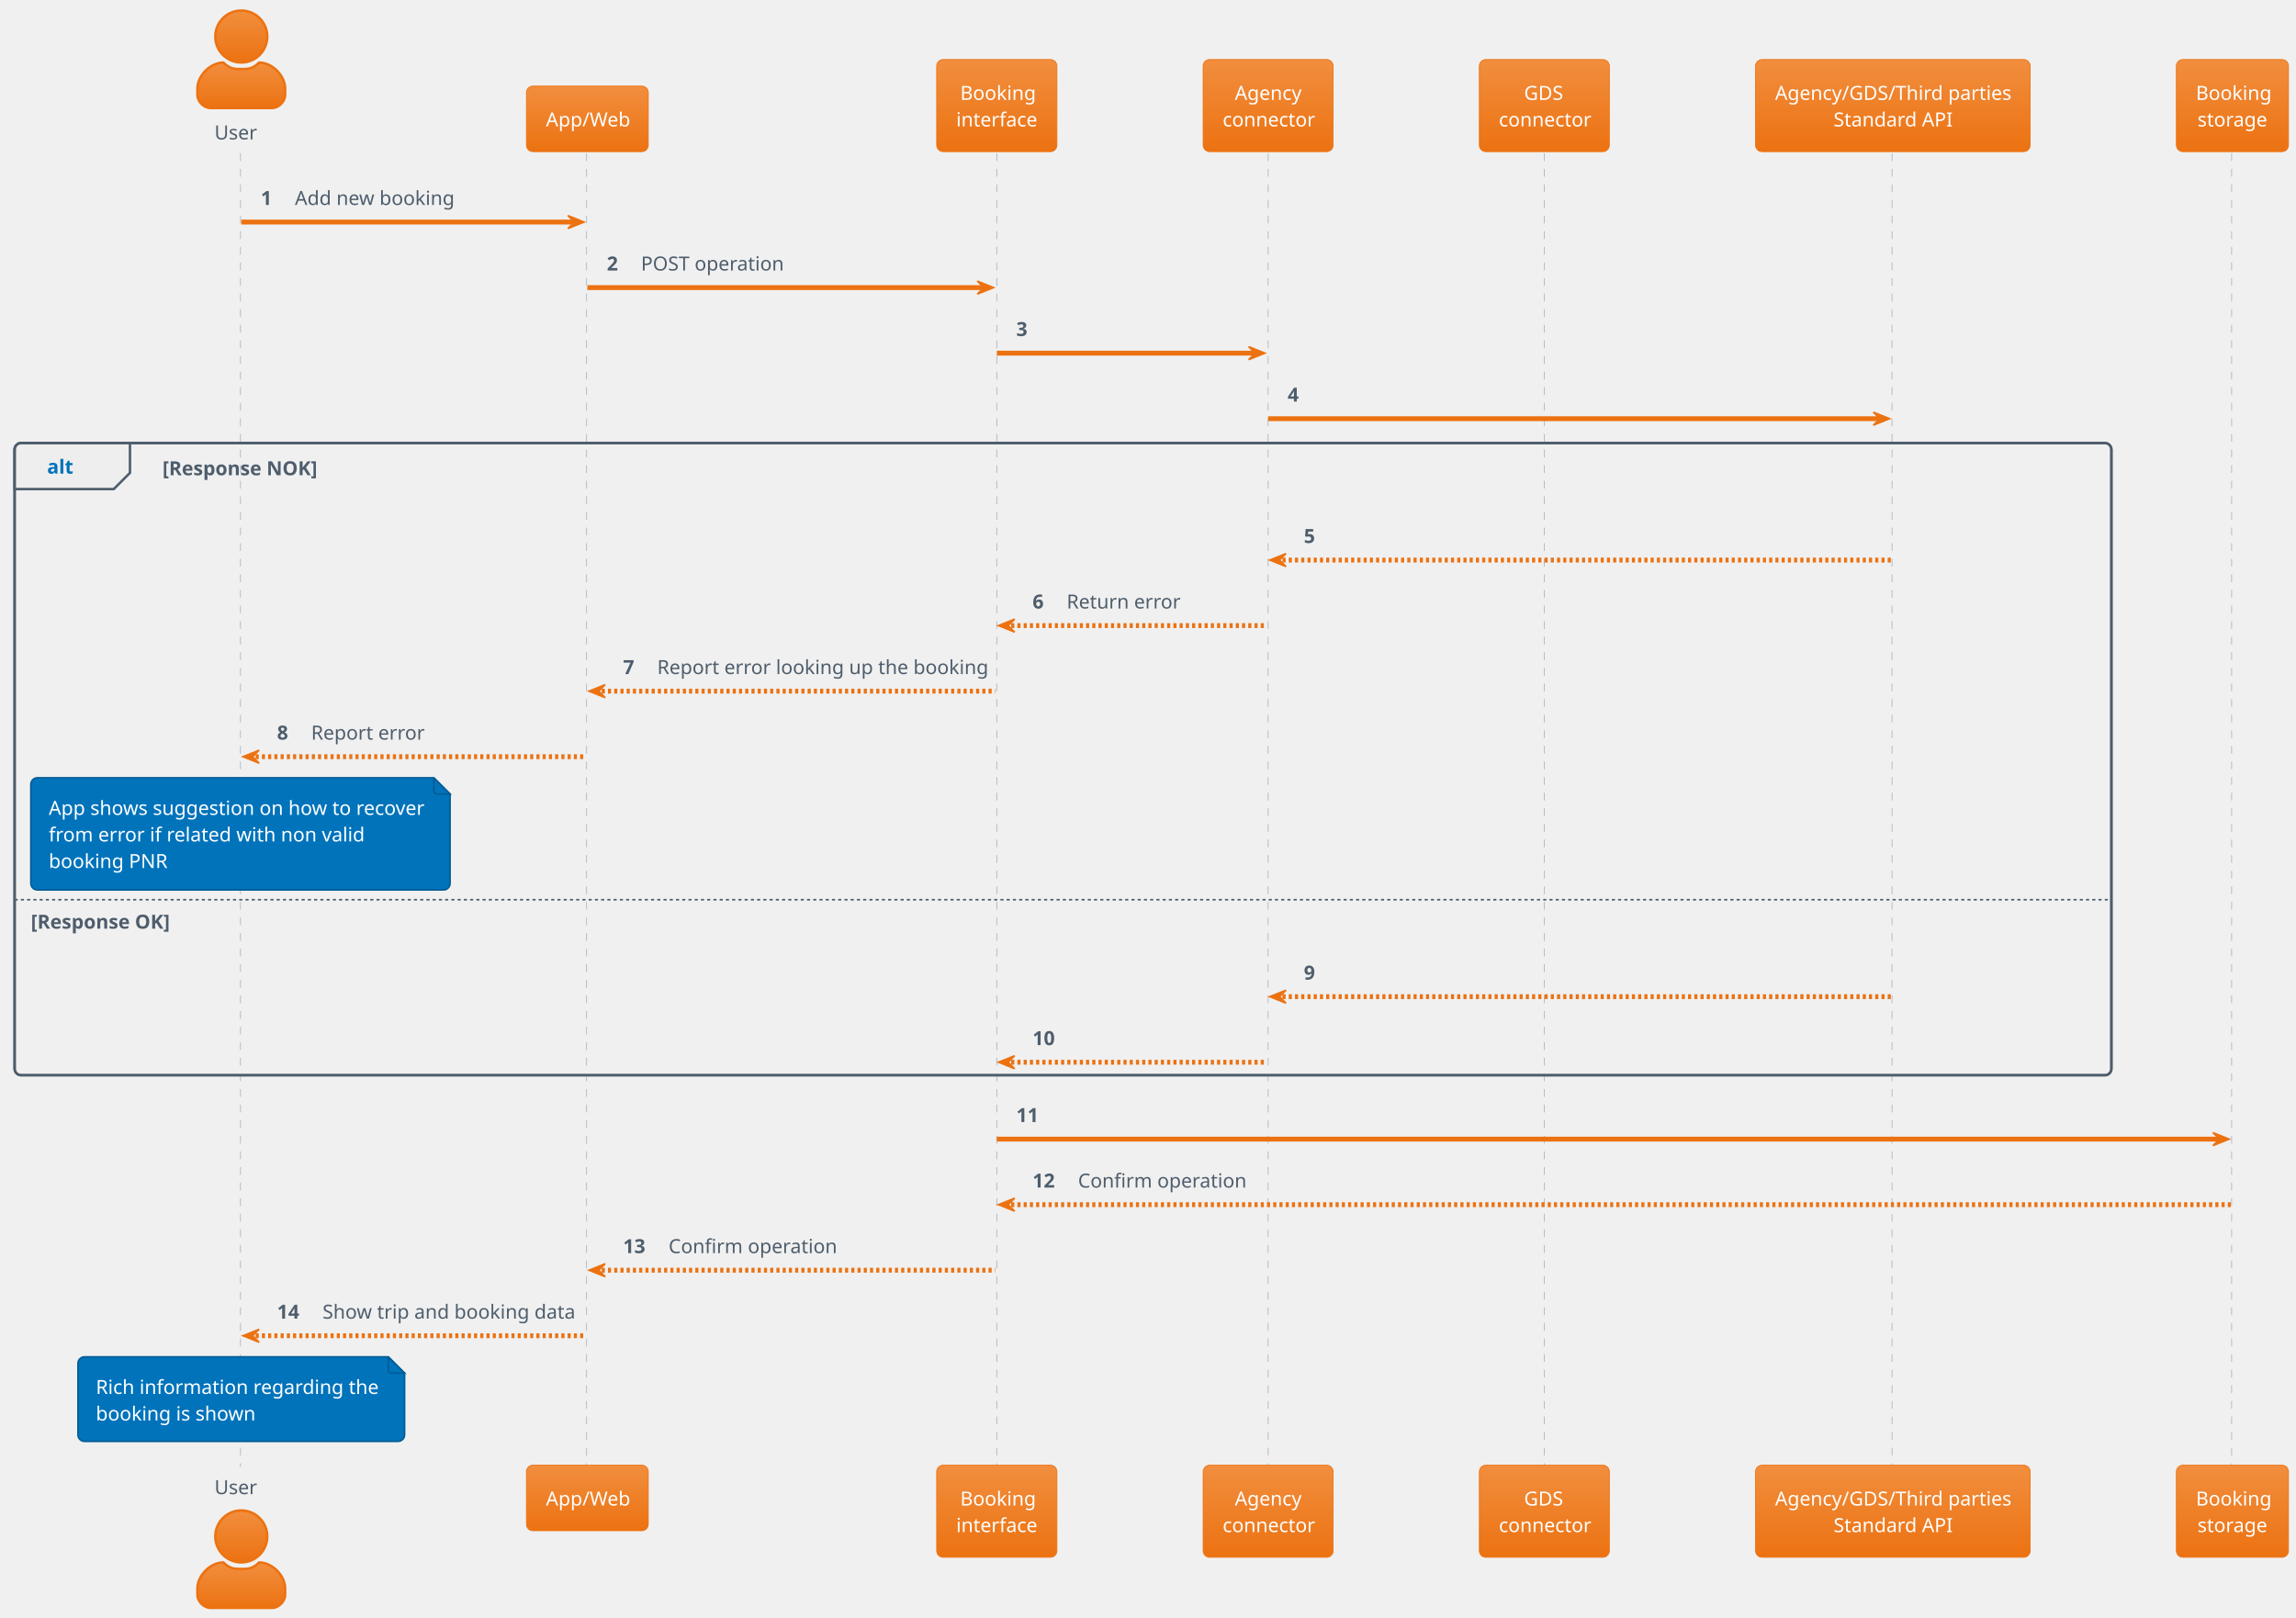
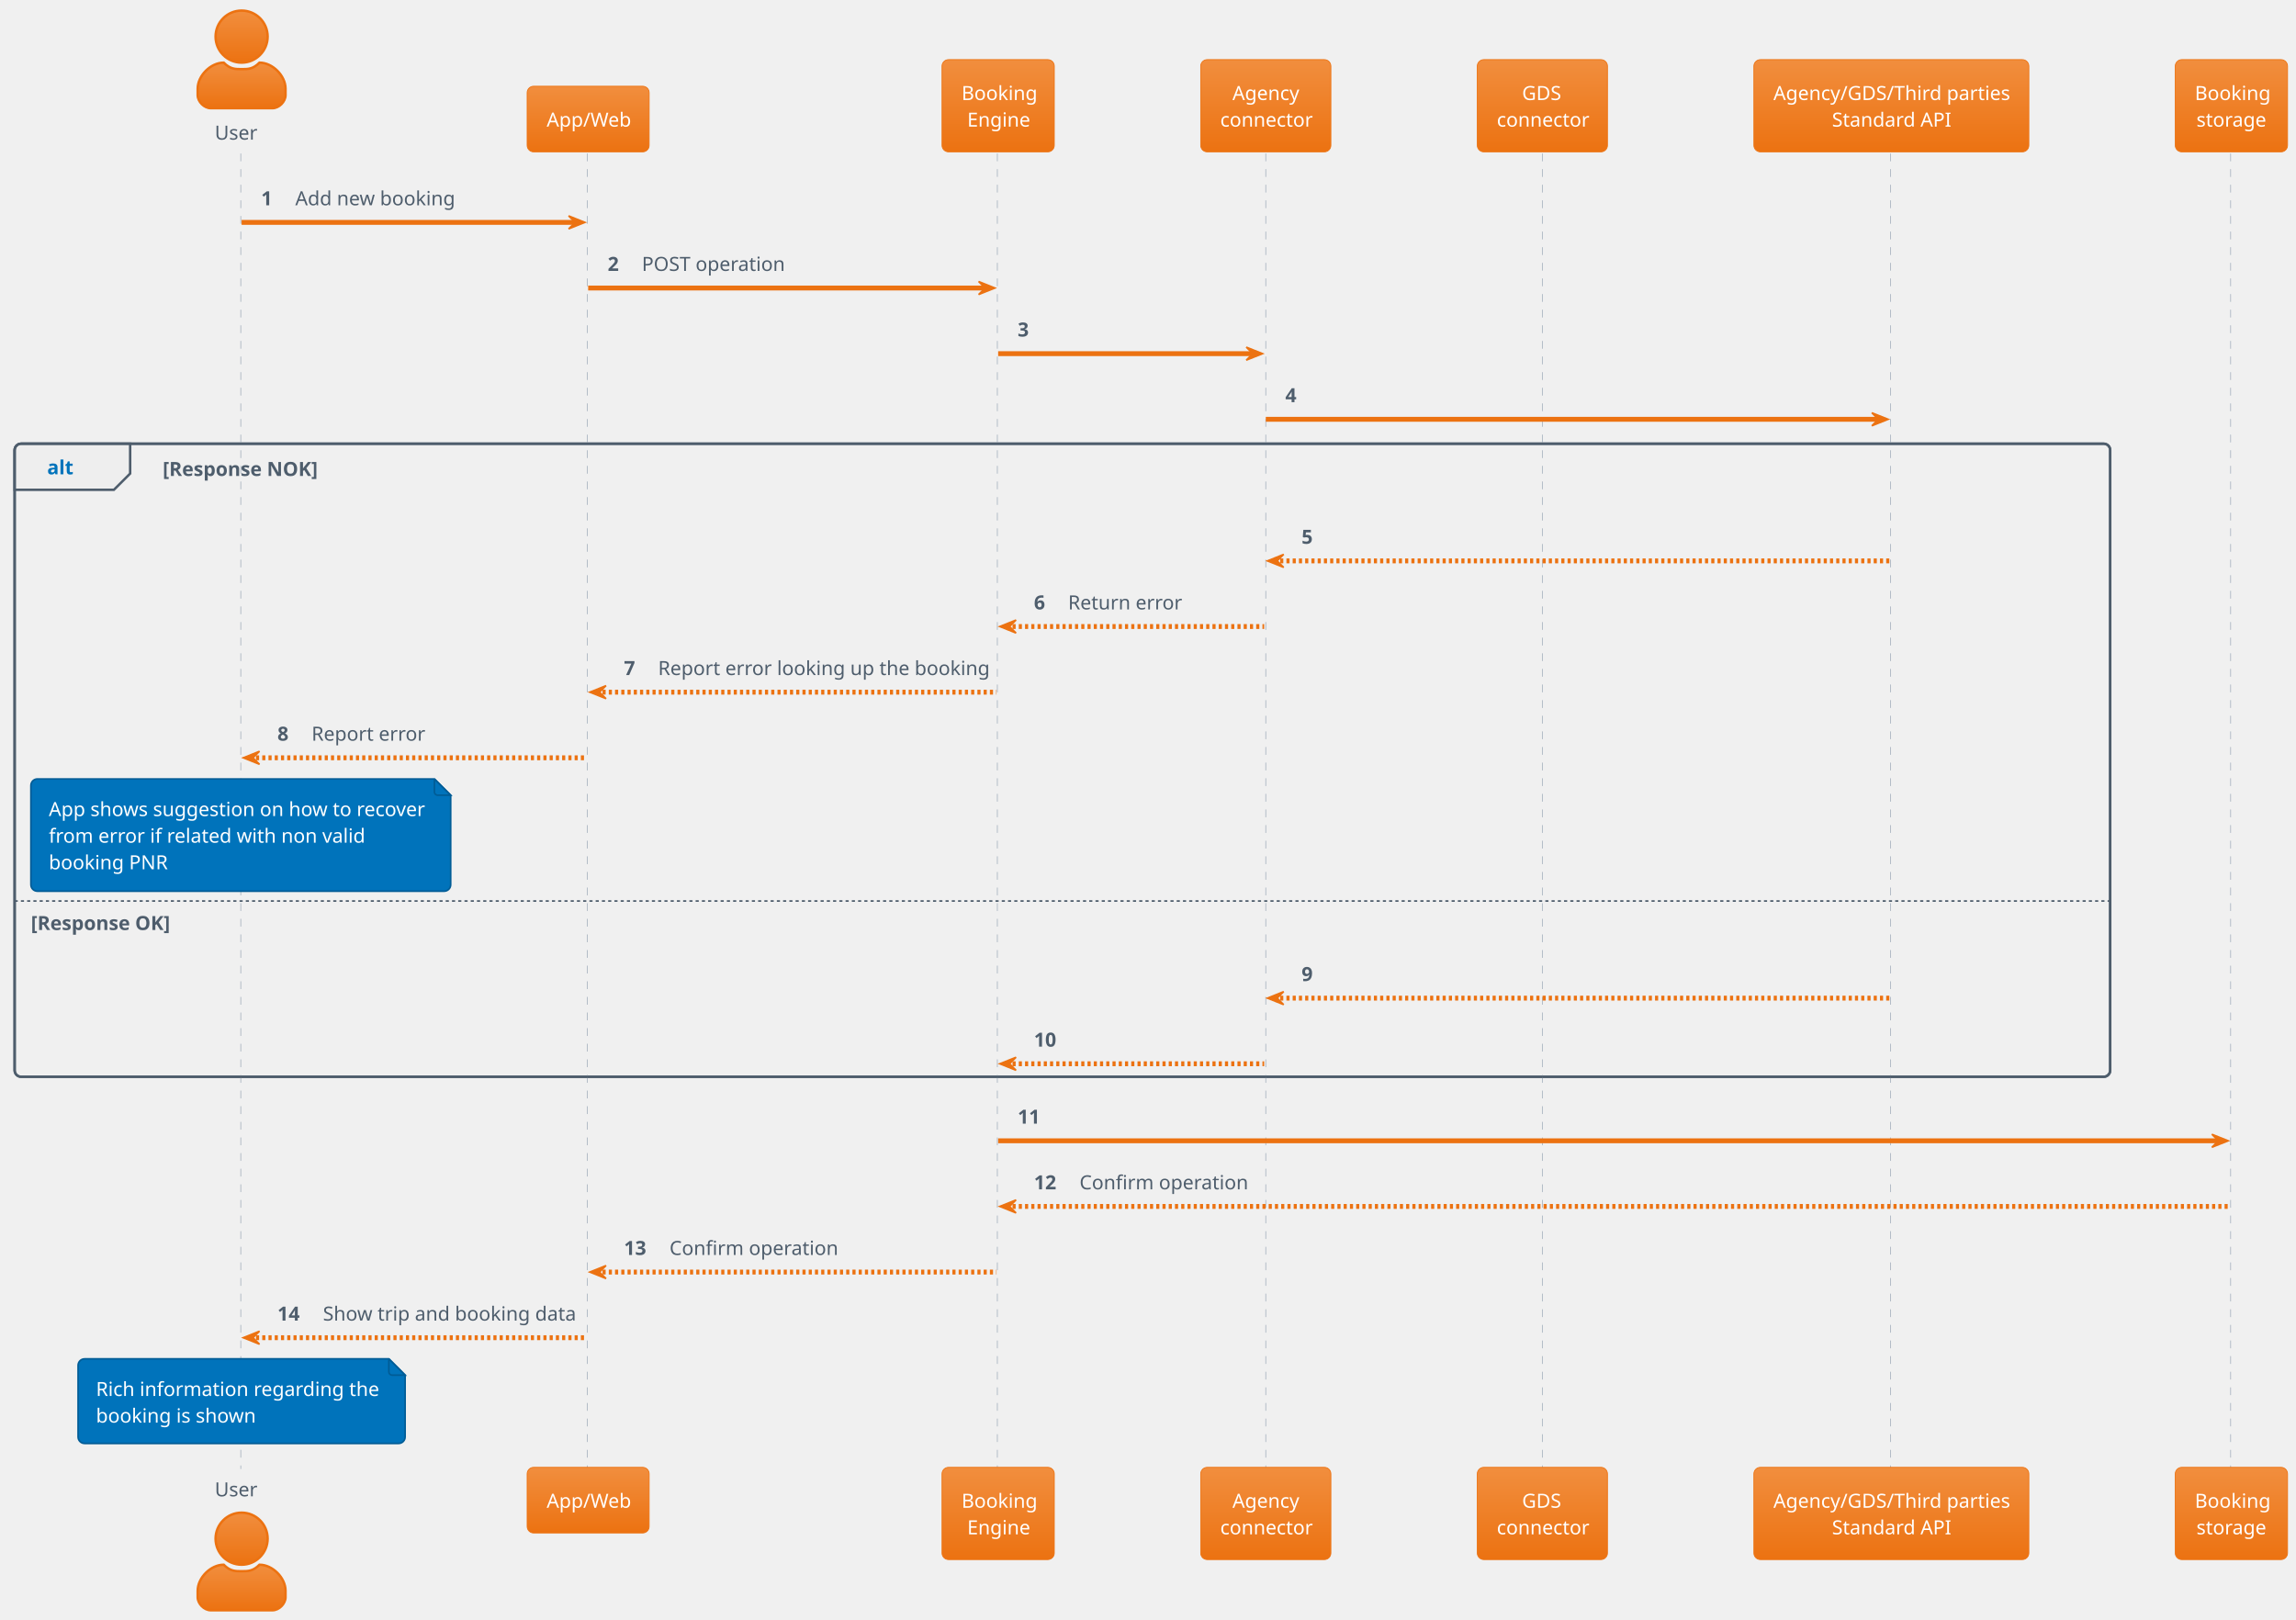
- <svg xmlns="http://www.w3.org/2000/svg" contentStyleType="text/css" height="1037.5px" preserveAspectRatio="none" style="width:1472px;height:1037px;background:#FFFFFF;" version="1.1" viewBox="0 0 1472 1037" width="1472.917px" zoomAndPan="magnify">
+ <svg xmlns="http://www.w3.org/2000/svg" contentStyleType="text/css" height="1037.5px" preserveAspectRatio="none" style="width:1470px;height:1037px;background:#FFFFFF;" version="1.1" viewBox="0 0 1470 1037" width="1470.833px" zoomAndPan="magnify">
  <defs>
-     <linearGradient id="g194nh5qkj1wjj0" x1="50%" x2="50%" y1="0%" y2="100%">
+     <linearGradient id="gwmqus6ot4mfk0" x1="50%" x2="50%" y1="0%" y2="100%">
      <stop offset="0%" stop-color="#F18E3E" />
      <stop offset="100%" stop-color="#EC7211" />
    </linearGradient>
  </defs>
  <g>
-     <rect fill="none" height="405.343" rx="4.167" ry="4.167" style="stroke:#4E5D6C;stroke-width:1.562;" width="1344.271" x="9.375" y="284.084" />
+     <rect fill="none" height="405.343" rx="4.167" ry="4.167" style="stroke:#4E5D6C;stroke-width:1.562;" width="1341.667" x="9.375" y="284.084" />
    <line style="stroke:#ABB6C2;stroke-width:0.521;stroke-dasharray:5.0,5.0;" x1="154.167" x2="154.167" y1="98.275" y2="940.536" />
    <line style="stroke:#ABB6C2;stroke-width:0.521;stroke-dasharray:5.0,5.0;" x1="376.042" x2="376.042" y1="98.275" y2="940.536" />
-     <line style="stroke:#ABB6C2;stroke-width:0.521;stroke-dasharray:5.0,5.0;" x1="639.062" x2="639.062" y1="98.275" y2="940.536" />
-     <line style="stroke:#ABB6C2;stroke-width:0.521;stroke-dasharray:5.0,5.0;" x1="813.021" x2="813.021" y1="98.275" y2="940.536" />
-     <line style="stroke:#ABB6C2;stroke-width:0.521;stroke-dasharray:5.0,5.0;" x1="990.104" x2="990.104" y1="98.275" y2="940.536" />
-     <line style="stroke:#ABB6C2;stroke-width:0.521;stroke-dasharray:5.0,5.0;" x1="1213.021" x2="1213.021" y1="98.275" y2="940.536" />
-     <line style="stroke:#ABB6C2;stroke-width:0.521;stroke-dasharray:5.0,5.0;" x1="1430.729" x2="1430.729" y1="98.275" y2="940.536" />
+     <line style="stroke:#ABB6C2;stroke-width:0.521;stroke-dasharray:5.0,5.0;" x1="638.542" x2="638.542" y1="98.275" y2="940.536" />
+     <line style="stroke:#ABB6C2;stroke-width:0.521;stroke-dasharray:5.0,5.0;" x1="810.417" x2="810.417" y1="98.275" y2="940.536" />
+     <line style="stroke:#ABB6C2;stroke-width:0.521;stroke-dasharray:5.0,5.0;" x1="987.5" x2="987.5" y1="98.275" y2="940.536" />
+     <line style="stroke:#ABB6C2;stroke-width:0.521;stroke-dasharray:5.0,5.0;" x1="1210.417" x2="1210.417" y1="98.275" y2="940.536" />
+     <line style="stroke:#ABB6C2;stroke-width:0.521;stroke-dasharray:5.0,5.0;" x1="1428.125" x2="1428.125" y1="98.275" y2="940.536" />
    <text fill="#4E5D6C" font-family="Verdana" font-size="12.5" lengthAdjust="spacing" textLength="28.125" x="137.5" y="89.404">User</text>
-     <ellipse cx="154.688" cy="23.438" fill="url(#g194nh5qkj1wjj0)" rx="16.667" ry="16.667" style="stroke:#EC7211;stroke-width:1.562;" />
-     <path d="M154.688,44.271 C158.854,44.271 161.979,44.271 166.146,40.104 C174.479,40.104 182.812,48.438 182.812,56.771 L182.812,60.938 C182.812,65.104 178.646,69.271 174.479,69.271 L134.896,69.271 C130.729,69.271 126.562,65.104 126.562,60.938 L126.562,56.771 C126.562,48.438 134.896,40.104 143.229,40.104 C147.396,44.271 150.521,44.271 154.688,44.271 " fill="url(#g194nh5qkj1wjj0)" style="stroke:#EC7211;stroke-width:1.562;" />
+     <ellipse cx="154.688" cy="23.438" fill="url(#gwmqus6ot4mfk0)" rx="16.667" ry="16.667" style="stroke:#EC7211;stroke-width:1.562;" />
+     <path d="M154.688,44.271 C158.854,44.271 161.979,44.271 166.146,40.104 C174.479,40.104 182.812,48.438 182.812,56.771 L182.812,60.938 C182.812,65.104 178.646,69.271 174.479,69.271 L134.896,69.271 C130.729,69.271 126.562,65.104 126.562,60.938 L126.562,56.771 C126.562,48.438 134.896,40.104 143.229,40.104 C147.396,44.271 150.521,44.271 154.688,44.271 " fill="url(#gwmqus6ot4mfk0)" style="stroke:#EC7211;stroke-width:1.562;" />
    <text fill="#4E5D6C" font-family="Verdana" font-size="12.5" lengthAdjust="spacing" textLength="28.125" x="137.5" y="958.065">User</text>
-     <ellipse cx="154.688" cy="985.165" fill="url(#g194nh5qkj1wjj0)" rx="16.667" ry="16.667" style="stroke:#EC7211;stroke-width:1.562;" />
-     <path d="M154.688,1005.999 C158.854,1005.999 161.979,1005.999 166.146,1001.832 C174.479,1001.832 182.812,1010.165 182.812,1018.499 L182.812,1022.665 C182.812,1026.832 178.646,1030.999 174.479,1030.999 L134.896,1030.999 C130.729,1030.999 126.562,1026.832 126.562,1022.665 L126.562,1018.499 C126.562,1010.165 134.896,1001.832 143.229,1001.832 C147.396,1005.999 150.521,1005.999 154.688,1005.999 " fill="url(#g194nh5qkj1wjj0)" style="stroke:#EC7211;stroke-width:1.562;" />
-     <rect fill="url(#g194nh5qkj1wjj0)" height="42.025" rx="4.167" ry="4.167" style="stroke:#EC7211;stroke-width:0.521;" width="78.125" x="337.5" y="55.208" />
+     <ellipse cx="154.688" cy="985.165" fill="url(#gwmqus6ot4mfk0)" rx="16.667" ry="16.667" style="stroke:#EC7211;stroke-width:1.562;" />
+     <path d="M154.688,1005.999 C158.854,1005.999 161.979,1005.999 166.146,1001.832 C174.479,1001.832 182.812,1010.165 182.812,1018.499 L182.812,1022.665 C182.812,1026.832 178.646,1030.999 174.479,1030.999 L134.896,1030.999 C130.729,1030.999 126.562,1026.832 126.562,1022.665 L126.562,1018.499 C126.562,1010.165 134.896,1001.832 143.229,1001.832 C147.396,1005.999 150.521,1005.999 154.688,1005.999 " fill="url(#gwmqus6ot4mfk0)" style="stroke:#EC7211;stroke-width:1.562;" />
+     <rect fill="url(#gwmqus6ot4mfk0)" height="42.025" rx="4.167" ry="4.167" style="stroke:#EC7211;stroke-width:0.521;" width="78.125" x="337.5" y="55.208" />
    <text fill="#FFFFFF" font-family="Verdana" font-size="12.5" lengthAdjust="spacing" textLength="53.125" x="350" y="81.071">App/Web</text>
-     <rect fill="url(#g194nh5qkj1wjj0)" height="42.025" rx="4.167" ry="4.167" style="stroke:#EC7211;stroke-width:0.521;" width="78.125" x="337.5" y="939.494" />
+     <rect fill="url(#gwmqus6ot4mfk0)" height="42.025" rx="4.167" ry="4.167" style="stroke:#EC7211;stroke-width:0.521;" width="78.125" x="337.5" y="939.494" />
    <text fill="#FFFFFF" font-family="Verdana" font-size="12.5" lengthAdjust="spacing" textLength="53.125" x="350" y="965.357">App/Web</text>
-     <rect fill="url(#g194nh5qkj1wjj0)" height="59.05" rx="4.167" ry="4.167" style="stroke:#EC7211;stroke-width:0.521;" width="77.083" x="600.521" y="38.183" />
+     <rect fill="url(#gwmqus6ot4mfk0)" height="59.05" rx="4.167" ry="4.167" style="stroke:#EC7211;stroke-width:0.521;" width="71.875" x="603.125" y="38.183" />
    <text fill="#FFFFFF" font-family="Verdana" font-size="12.5" lengthAdjust="spacing" textLength="46.875" x="615.625" y="64.046">Booking</text>
-     <text fill="#FFFFFF" font-family="Verdana" font-size="12.5" lengthAdjust="spacing" textLength="52.083" x="613.021" y="81.071">interface</text>
-     <rect fill="url(#g194nh5qkj1wjj0)" height="59.05" rx="4.167" ry="4.167" style="stroke:#EC7211;stroke-width:0.521;" width="77.083" x="600.521" y="939.494" />
+     <text fill="#FFFFFF" font-family="Verdana" font-size="12.5" lengthAdjust="spacing" textLength="39.583" x="619.271" y="81.071">Engine</text>
+     <rect fill="url(#gwmqus6ot4mfk0)" height="59.05" rx="4.167" ry="4.167" style="stroke:#EC7211;stroke-width:0.521;" width="71.875" x="603.125" y="939.494" />
    <text fill="#FFFFFF" font-family="Verdana" font-size="12.5" lengthAdjust="spacing" textLength="46.875" x="615.625" y="965.357">Booking</text>
-     <text fill="#FFFFFF" font-family="Verdana" font-size="12.5" lengthAdjust="spacing" textLength="52.083" x="613.021" y="982.382">interface</text>
-     <rect fill="url(#g194nh5qkj1wjj0)" height="59.05" rx="4.167" ry="4.167" style="stroke:#EC7211;stroke-width:0.521;" width="83.333" x="771.354" y="38.183" />
-     <text fill="#FFFFFF" font-family="Verdana" font-size="12.5" lengthAdjust="spacing" textLength="42.708" x="791.667" y="64.046">Agency</text>
-     <text fill="#FFFFFF" font-family="Verdana" font-size="12.5" lengthAdjust="spacing" textLength="58.333" x="783.854" y="81.071">connector</text>
-     <rect fill="url(#g194nh5qkj1wjj0)" height="59.05" rx="4.167" ry="4.167" style="stroke:#EC7211;stroke-width:0.521;" width="83.333" x="771.354" y="939.494" />
-     <text fill="#FFFFFF" font-family="Verdana" font-size="12.5" lengthAdjust="spacing" textLength="42.708" x="791.667" y="965.357">Agency</text>
-     <text fill="#FFFFFF" font-family="Verdana" font-size="12.5" lengthAdjust="spacing" textLength="58.333" x="783.854" y="982.382">connector</text>
-     <rect fill="url(#g194nh5qkj1wjj0)" height="59.05" rx="4.167" ry="4.167" style="stroke:#EC7211;stroke-width:0.521;" width="83.333" x="948.438" y="38.183" />
-     <text fill="#FFFFFF" font-family="Verdana" font-size="12.5" lengthAdjust="spacing" textLength="26.042" x="977.083" y="64.046">GDS</text>
-     <text fill="#FFFFFF" font-family="Verdana" font-size="12.5" lengthAdjust="spacing" textLength="58.333" x="960.938" y="81.071">connector</text>
-     <rect fill="url(#g194nh5qkj1wjj0)" height="59.05" rx="4.167" ry="4.167" style="stroke:#EC7211;stroke-width:0.521;" width="83.333" x="948.438" y="939.494" />
-     <text fill="#FFFFFF" font-family="Verdana" font-size="12.5" lengthAdjust="spacing" textLength="26.042" x="977.083" y="965.357">GDS</text>
-     <text fill="#FFFFFF" font-family="Verdana" font-size="12.5" lengthAdjust="spacing" textLength="58.333" x="960.938" y="982.382">connector</text>
-     <rect fill="url(#g194nh5qkj1wjj0)" height="59.05" rx="4.167" ry="4.167" style="stroke:#EC7211;stroke-width:0.521;" width="176.042" x="1125.521" y="38.183" />
-     <text fill="#FFFFFF" font-family="Verdana" font-size="12.5" lengthAdjust="spacing" textLength="151.042" x="1138.021" y="64.046">Agency/GDS/Third parties</text>
-     <text fill="#FFFFFF" font-family="Verdana" font-size="12.5" lengthAdjust="spacing" textLength="76.042" x="1175.521" y="81.071">Standard API</text>
-     <rect fill="url(#g194nh5qkj1wjj0)" height="59.05" rx="4.167" ry="4.167" style="stroke:#EC7211;stroke-width:0.521;" width="176.042" x="1125.521" y="939.494" />
-     <text fill="#FFFFFF" font-family="Verdana" font-size="12.5" lengthAdjust="spacing" textLength="151.042" x="1138.021" y="965.357">Agency/GDS/Third parties</text>
-     <text fill="#FFFFFF" font-family="Verdana" font-size="12.5" lengthAdjust="spacing" textLength="76.042" x="1175.521" y="982.382">Standard API</text>
-     <rect fill="url(#g194nh5qkj1wjj0)" height="59.05" rx="4.167" ry="4.167" style="stroke:#EC7211;stroke-width:0.521;" width="71.875" x="1395.312" y="38.183" />
-     <text fill="#FFFFFF" font-family="Verdana" font-size="12.5" lengthAdjust="spacing" textLength="46.875" x="1407.812" y="64.046">Booking</text>
-     <text fill="#FFFFFF" font-family="Verdana" font-size="12.5" lengthAdjust="spacing" textLength="44.792" x="1408.854" y="81.071">storage</text>
-     <rect fill="url(#g194nh5qkj1wjj0)" height="59.05" rx="4.167" ry="4.167" style="stroke:#EC7211;stroke-width:0.521;" width="71.875" x="1395.312" y="939.494" />
-     <text fill="#FFFFFF" font-family="Verdana" font-size="12.5" lengthAdjust="spacing" textLength="46.875" x="1407.812" y="965.357">Booking</text>
-     <text fill="#FFFFFF" font-family="Verdana" font-size="12.5" lengthAdjust="spacing" textLength="44.792" x="1408.854" y="982.382">storage</text>
+     <text fill="#FFFFFF" font-family="Verdana" font-size="12.5" lengthAdjust="spacing" textLength="39.583" x="619.271" y="982.382">Engine</text>
+     <rect fill="url(#gwmqus6ot4mfk0)" height="59.05" rx="4.167" ry="4.167" style="stroke:#EC7211;stroke-width:0.521;" width="83.333" x="768.75" y="38.183" />
+     <text fill="#FFFFFF" font-family="Verdana" font-size="12.5" lengthAdjust="spacing" textLength="42.708" x="789.062" y="64.046">Agency</text>
+     <text fill="#FFFFFF" font-family="Verdana" font-size="12.5" lengthAdjust="spacing" textLength="58.333" x="781.25" y="81.071">connector</text>
+     <rect fill="url(#gwmqus6ot4mfk0)" height="59.05" rx="4.167" ry="4.167" style="stroke:#EC7211;stroke-width:0.521;" width="83.333" x="768.75" y="939.494" />
+     <text fill="#FFFFFF" font-family="Verdana" font-size="12.5" lengthAdjust="spacing" textLength="42.708" x="789.062" y="965.357">Agency</text>
+     <text fill="#FFFFFF" font-family="Verdana" font-size="12.5" lengthAdjust="spacing" textLength="58.333" x="781.25" y="982.382">connector</text>
+     <rect fill="url(#gwmqus6ot4mfk0)" height="59.05" rx="4.167" ry="4.167" style="stroke:#EC7211;stroke-width:0.521;" width="83.333" x="945.833" y="38.183" />
+     <text fill="#FFFFFF" font-family="Verdana" font-size="12.5" lengthAdjust="spacing" textLength="26.042" x="974.479" y="64.046">GDS</text>
+     <text fill="#FFFFFF" font-family="Verdana" font-size="12.5" lengthAdjust="spacing" textLength="58.333" x="958.333" y="81.071">connector</text>
+     <rect fill="url(#gwmqus6ot4mfk0)" height="59.05" rx="4.167" ry="4.167" style="stroke:#EC7211;stroke-width:0.521;" width="83.333" x="945.833" y="939.494" />
+     <text fill="#FFFFFF" font-family="Verdana" font-size="12.5" lengthAdjust="spacing" textLength="26.042" x="974.479" y="965.357">GDS</text>
+     <text fill="#FFFFFF" font-family="Verdana" font-size="12.5" lengthAdjust="spacing" textLength="58.333" x="958.333" y="982.382">connector</text>
+     <rect fill="url(#gwmqus6ot4mfk0)" height="59.05" rx="4.167" ry="4.167" style="stroke:#EC7211;stroke-width:0.521;" width="176.042" x="1122.917" y="38.183" />
+     <text fill="#FFFFFF" font-family="Verdana" font-size="12.5" lengthAdjust="spacing" textLength="151.042" x="1135.417" y="64.046">Agency/GDS/Third parties</text>
+     <text fill="#FFFFFF" font-family="Verdana" font-size="12.5" lengthAdjust="spacing" textLength="76.042" x="1172.917" y="81.071">Standard API</text>
+     <rect fill="url(#gwmqus6ot4mfk0)" height="59.05" rx="4.167" ry="4.167" style="stroke:#EC7211;stroke-width:0.521;" width="176.042" x="1122.917" y="939.494" />
+     <text fill="#FFFFFF" font-family="Verdana" font-size="12.5" lengthAdjust="spacing" textLength="151.042" x="1135.417" y="965.357">Agency/GDS/Third parties</text>
+     <text fill="#FFFFFF" font-family="Verdana" font-size="12.5" lengthAdjust="spacing" textLength="76.042" x="1172.917" y="982.382">Standard API</text>
+     <rect fill="url(#gwmqus6ot4mfk0)" height="59.05" rx="4.167" ry="4.167" style="stroke:#EC7211;stroke-width:0.521;" width="71.875" x="1392.708" y="38.183" />
+     <text fill="#FFFFFF" font-family="Verdana" font-size="12.5" lengthAdjust="spacing" textLength="46.875" x="1405.208" y="64.046">Booking</text>
+     <text fill="#FFFFFF" font-family="Verdana" font-size="12.5" lengthAdjust="spacing" textLength="44.792" x="1406.25" y="81.071">storage</text>
+     <rect fill="url(#gwmqus6ot4mfk0)" height="59.05" rx="4.167" ry="4.167" style="stroke:#EC7211;stroke-width:0.521;" width="71.875" x="1392.708" y="939.494" />
+     <text fill="#FFFFFF" font-family="Verdana" font-size="12.5" lengthAdjust="spacing" textLength="46.875" x="1405.208" y="965.357">Booking</text>
+     <text fill="#FFFFFF" font-family="Verdana" font-size="12.5" lengthAdjust="spacing" textLength="44.792" x="1406.25" y="982.382">storage</text>
    <polygon fill="#EC7211" points="364.062,138.217,374.479,142.384,364.062,146.55,368.229,142.384" style="stroke:#EC7211;stroke-width:1.042;" />
    <line style="stroke:#EC7211;stroke-width:3.125;" x1="154.688" x2="370.312" y1="142.384" y2="142.384" />
    <text fill="#4E5D6C" font-family="Verdana" font-size="12.5" font-weight="bold" lengthAdjust="spacing" textLength="7.292" x="167.188" y="131.429">1</text>
    <text fill="#4E5D6C" font-family="Verdana" font-size="12.5" lengthAdjust="spacing" textLength="98.958" x="189.062" y="131.429">Add new booking</text>
    <polygon fill="#EC7211" points="626.562,180.242,636.979,184.409,626.562,188.575,630.729,184.409" style="stroke:#EC7211;stroke-width:1.042;" />
    <line style="stroke:#EC7211;stroke-width:3.125;" x1="376.562" x2="632.812" y1="184.409" y2="184.409" />
    <text fill="#4E5D6C" font-family="Verdana" font-size="12.5" font-weight="bold" lengthAdjust="spacing" textLength="7.292" x="389.062" y="173.454">2</text>
    <text fill="#4E5D6C" font-family="Verdana" font-size="12.5" lengthAdjust="spacing" textLength="90.625" x="410.938" y="173.454">POST operation</text>
-     <polygon fill="#EC7211" points="800.521,222.267,810.938,226.434,800.521,230.601,804.688,226.434" style="stroke:#EC7211;stroke-width:1.042;" />
-     <line style="stroke:#EC7211;stroke-width:3.125;" x1="639.062" x2="806.771" y1="226.434" y2="226.434" />
+     <polygon fill="#EC7211" points="797.917,222.267,808.333,226.434,797.917,230.601,802.083,226.434" style="stroke:#EC7211;stroke-width:1.042;" />
+     <line style="stroke:#EC7211;stroke-width:3.125;" x1="639.062" x2="804.167" y1="226.434" y2="226.434" />
    <text fill="#4E5D6C" font-family="Verdana" font-size="12.5" font-weight="bold" lengthAdjust="spacing" textLength="7.292" x="651.562" y="215.48">3</text>
    <text fill="#4E5D6C" font-family="Verdana" font-size="12.5" lengthAdjust="spacing" textLength="3.125" x="673.438" y="215.48"> </text>
-     <polygon fill="#EC7211" points="1201.042,264.292,1211.458,268.459,1201.042,272.626,1205.208,268.459" style="stroke:#EC7211;stroke-width:1.042;" />
-     <line style="stroke:#EC7211;stroke-width:3.125;" x1="813.021" x2="1207.292" y1="268.459" y2="268.459" />
-     <text fill="#4E5D6C" font-family="Verdana" font-size="12.5" font-weight="bold" lengthAdjust="spacing" textLength="7.292" x="825.521" y="257.505">4</text>
-     <text fill="#4E5D6C" font-family="Verdana" font-size="12.5" lengthAdjust="spacing" textLength="3.125" x="847.396" y="257.505"> </text>
+     <polygon fill="#EC7211" points="1198.438,264.292,1208.854,268.459,1198.438,272.626,1202.604,268.459" style="stroke:#EC7211;stroke-width:1.042;" />
+     <line style="stroke:#EC7211;stroke-width:3.125;" x1="810.417" x2="1204.688" y1="268.459" y2="268.459" />
+     <text fill="#4E5D6C" font-family="Verdana" font-size="12.5" font-weight="bold" lengthAdjust="spacing" textLength="7.292" x="822.917" y="257.505">4</text>
+     <text fill="#4E5D6C" font-family="Verdana" font-size="12.5" lengthAdjust="spacing" textLength="3.125" x="844.792" y="257.505"> </text>
    <path d="M13.542,284.084 L83.333,284.084 L83.333,303.192 L72.917,313.609 L9.375,313.609 L9.375,288.251 A4.167,4.167 0 0 1 13.542,284.084 " fill="#EEEEEE" style="stroke:#4E5D6C;stroke-width:1.562;" />
-     <rect fill="none" height="405.343" rx="4.167" ry="4.167" style="stroke:#4E5D6C;stroke-width:1.562;" width="1344.271" x="9.375" y="284.084" />
+     <rect fill="none" height="405.343" rx="4.167" ry="4.167" style="stroke:#4E5D6C;stroke-width:1.562;" width="1341.667" x="9.375" y="284.084" />
    <text fill="#0073BB" font-family="Verdana" font-size="12.5" font-weight="bold" lengthAdjust="spacing" textLength="16.667" x="30.208" y="303.697">alt</text>
    <text fill="#4E5D6C" font-family="Verdana" font-size="12.5" font-weight="bold" lengthAdjust="spacing" textLength="100" x="104.167" y="304.738">[Response NOK]</text>
-     <polygon fill="#EC7211" points="824.479,354.951,814.062,359.118,824.479,363.284,820.312,359.118" style="stroke:#EC7211;stroke-width:1.042;" />
-     <line style="stroke:#EC7211;stroke-width:3.125;stroke-dasharray:2.0,2.0;" x1="818.229" x2="1212.5" y1="359.118" y2="359.118" />
-     <text fill="#4E5D6C" font-family="Verdana" font-size="12.5" font-weight="bold" lengthAdjust="spacing" textLength="7.292" x="835.938" y="348.163">5</text>
-     <text fill="#4E5D6C" font-family="Verdana" font-size="12.5" lengthAdjust="spacing" textLength="3.125" x="857.812" y="348.163"> </text>
+     <polygon fill="#EC7211" points="821.875,354.951,811.458,359.118,821.875,363.284,817.708,359.118" style="stroke:#EC7211;stroke-width:1.042;" />
+     <line style="stroke:#EC7211;stroke-width:3.125;stroke-dasharray:2.0,2.0;" x1="815.625" x2="1209.896" y1="359.118" y2="359.118" />
+     <text fill="#4E5D6C" font-family="Verdana" font-size="12.5" font-weight="bold" lengthAdjust="spacing" textLength="7.292" x="833.333" y="348.163">5</text>
+     <text fill="#4E5D6C" font-family="Verdana" font-size="12.5" lengthAdjust="spacing" textLength="3.125" x="855.208" y="348.163"> </text>
    <polygon fill="#EC7211" points="650.521,396.976,640.104,401.143,650.521,405.309,646.354,401.143" style="stroke:#EC7211;stroke-width:1.042;" />
-     <line style="stroke:#EC7211;stroke-width:3.125;stroke-dasharray:2.0,2.0;" x1="644.271" x2="811.979" y1="401.143" y2="401.143" />
+     <line style="stroke:#EC7211;stroke-width:3.125;stroke-dasharray:2.0,2.0;" x1="644.271" x2="809.375" y1="401.143" y2="401.143" />
    <text fill="#4E5D6C" font-family="Verdana" font-size="12.5" font-weight="bold" lengthAdjust="spacing" textLength="7.292" x="661.979" y="390.188">6</text>
    <text fill="#4E5D6C" font-family="Verdana" font-size="12.5" lengthAdjust="spacing" textLength="71.875" x="683.854" y="390.188">Return error</text>
    <polygon fill="#EC7211" points="388.021,439.001,377.604,443.168,388.021,447.334,383.854,443.168" style="stroke:#EC7211;stroke-width:1.042;" />
    <line style="stroke:#EC7211;stroke-width:3.125;stroke-dasharray:2.0,2.0;" x1="381.771" x2="638.021" y1="443.168" y2="443.168" />
    <text fill="#4E5D6C" font-family="Verdana" font-size="12.5" font-weight="bold" lengthAdjust="spacing" textLength="7.292" x="399.479" y="432.214">7</text>
    <text fill="#4E5D6C" font-family="Verdana" font-size="12.5" lengthAdjust="spacing" textLength="205.208" x="421.354" y="432.214">Report error looking up the booking</text>
    <polygon fill="#EC7211" points="166.146,481.026,155.729,485.193,166.146,489.36,161.979,485.193" style="stroke:#EC7211;stroke-width:1.042;" />
    <line style="stroke:#EC7211;stroke-width:3.125;stroke-dasharray:2.0,2.0;" x1="159.896" x2="375.521" y1="485.193" y2="485.193" />
    <text fill="#4E5D6C" font-family="Verdana" font-size="12.5" font-weight="bold" lengthAdjust="spacing" textLength="7.292" x="177.604" y="474.239">8</text>
    <text fill="#4E5D6C" font-family="Verdana" font-size="12.5" lengthAdjust="spacing" textLength="71.875" x="199.479" y="474.239">Report error</text>
    <path d="M19.792,502.901 L19.792,566.443 A4.167,4.167 0 0 0 23.958,570.61 L284.375,570.61 A4.167,4.167 0 0 0 288.542,566.443 L288.542,509.151 L278.125,498.735 L23.958,498.735 A4.167,4.167 0 0 0 19.792,502.901 " fill="#0073BB" style="stroke:#005C96;stroke-width:1.042;" />
    <path d="M278.125,498.735 L278.125,507.068 A2.083,2.083 0 0 0 280.208,509.151 L288.542,509.151 L278.125,498.735 " fill="#0073BB" style="stroke:#005C96;stroke-width:1.042;" />
    <text fill="#FFFFFF" font-family="Verdana" font-size="12.5" lengthAdjust="spacing" textLength="236.458" x="31.25" y="522.514">App shows suggestion on how to recover</text>
    <text fill="#FFFFFF" font-family="Verdana" font-size="12.5" lengthAdjust="spacing" textLength="198.958" x="31.25" y="539.539">from error if related with non valid</text>
    <text fill="#FFFFFF" font-family="Verdana" font-size="12.5" lengthAdjust="spacing" textLength="72.917" x="31.25" y="556.564">booking PNR</text>
-     <line style="stroke:#4E5D6C;stroke-width:1.042;stroke-dasharray:2.0,2.0;" x1="9.375" x2="1353.646" y1="576.893" y2="576.893" />
+     <line style="stroke:#4E5D6C;stroke-width:1.042;stroke-dasharray:2.0,2.0;" x1="9.375" x2="1351.042" y1="576.893" y2="576.893" />
    <text fill="#4E5D6C" font-family="Verdana" font-size="12.5" font-weight="bold" lengthAdjust="spacing" textLength="89.583" x="19.792" y="595.464">[Response OK]</text>
-     <polygon fill="#EC7211" points="824.479,634.902,814.062,639.069,824.479,643.235,820.312,639.069" style="stroke:#EC7211;stroke-width:1.042;" />
-     <line style="stroke:#EC7211;stroke-width:3.125;stroke-dasharray:2.0,2.0;" x1="818.229" x2="1212.5" y1="639.069" y2="639.069" />
-     <text fill="#4E5D6C" font-family="Verdana" font-size="12.5" font-weight="bold" lengthAdjust="spacing" textLength="7.292" x="835.938" y="628.114">9</text>
-     <text fill="#4E5D6C" font-family="Verdana" font-size="12.5" lengthAdjust="spacing" textLength="3.125" x="857.812" y="628.114"> </text>
+     <polygon fill="#EC7211" points="821.875,634.902,811.458,639.069,821.875,643.235,817.708,639.069" style="stroke:#EC7211;stroke-width:1.042;" />
+     <line style="stroke:#EC7211;stroke-width:3.125;stroke-dasharray:2.0,2.0;" x1="815.625" x2="1209.896" y1="639.069" y2="639.069" />
+     <text fill="#4E5D6C" font-family="Verdana" font-size="12.5" font-weight="bold" lengthAdjust="spacing" textLength="7.292" x="833.333" y="628.114">9</text>
+     <text fill="#4E5D6C" font-family="Verdana" font-size="12.5" lengthAdjust="spacing" textLength="3.125" x="855.208" y="628.114"> </text>
    <polygon fill="#EC7211" points="650.521,676.927,640.104,681.094,650.521,685.26,646.354,681.094" style="stroke:#EC7211;stroke-width:1.042;" />
-     <line style="stroke:#EC7211;stroke-width:3.125;stroke-dasharray:2.0,2.0;" x1="644.271" x2="811.979" y1="681.094" y2="681.094" />
+     <line style="stroke:#EC7211;stroke-width:3.125;stroke-dasharray:2.0,2.0;" x1="644.271" x2="809.375" y1="681.094" y2="681.094" />
    <text fill="#4E5D6C" font-family="Verdana" font-size="12.5" font-weight="bold" lengthAdjust="spacing" textLength="14.583" x="661.979" y="670.139">10</text>
    <text fill="#4E5D6C" font-family="Verdana" font-size="12.5" lengthAdjust="spacing" textLength="3.125" x="691.146" y="670.139"> </text>
-     <polygon fill="#EC7211" points="1418.75,726.244,1429.167,730.41,1418.75,734.577,1422.917,730.41" style="stroke:#EC7211;stroke-width:1.042;" />
-     <line style="stroke:#EC7211;stroke-width:3.125;" x1="639.062" x2="1425" y1="730.41" y2="730.41" />
+     <polygon fill="#EC7211" points="1416.146,726.244,1426.562,730.41,1416.146,734.577,1420.312,730.41" style="stroke:#EC7211;stroke-width:1.042;" />
+     <line style="stroke:#EC7211;stroke-width:3.125;" x1="639.062" x2="1422.396" y1="730.41" y2="730.41" />
    <text fill="#4E5D6C" font-family="Verdana" font-size="12.5" font-weight="bold" lengthAdjust="spacing" textLength="14.583" x="651.562" y="719.456">11</text>
    <text fill="#4E5D6C" font-family="Verdana" font-size="12.5" lengthAdjust="spacing" textLength="3.125" x="680.729" y="719.456"> </text>
    <polygon fill="#EC7211" points="650.521,768.269,640.104,772.436,650.521,776.602,646.354,772.436" style="stroke:#EC7211;stroke-width:1.042;" />
-     <line style="stroke:#EC7211;stroke-width:3.125;stroke-dasharray:2.0,2.0;" x1="644.271" x2="1430.208" y1="772.436" y2="772.436" />
+     <line style="stroke:#EC7211;stroke-width:3.125;stroke-dasharray:2.0,2.0;" x1="644.271" x2="1427.604" y1="772.436" y2="772.436" />
    <text fill="#4E5D6C" font-family="Verdana" font-size="12.5" font-weight="bold" lengthAdjust="spacing" textLength="14.583" x="661.979" y="761.481">12</text>
    <text fill="#4E5D6C" font-family="Verdana" font-size="12.5" lengthAdjust="spacing" textLength="106.25" x="691.146" y="761.481">Confirm operation</text>
    <polygon fill="#EC7211" points="388.021,810.294,377.604,814.461,388.021,818.627,383.854,814.461" style="stroke:#EC7211;stroke-width:1.042;" />
    <line style="stroke:#EC7211;stroke-width:3.125;stroke-dasharray:2.0,2.0;" x1="381.771" x2="638.021" y1="814.461" y2="814.461" />
    <text fill="#4E5D6C" font-family="Verdana" font-size="12.5" font-weight="bold" lengthAdjust="spacing" textLength="14.583" x="399.479" y="803.506">13</text>
    <text fill="#4E5D6C" font-family="Verdana" font-size="12.5" lengthAdjust="spacing" textLength="106.25" x="428.646" y="803.506">Confirm operation</text>
    <polygon fill="#EC7211" points="166.146,852.319,155.729,856.486,166.146,860.653,161.979,856.486" style="stroke:#EC7211;stroke-width:1.042;" />
    <line style="stroke:#EC7211;stroke-width:3.125;stroke-dasharray:2.0,2.0;" x1="159.896" x2="375.521" y1="856.486" y2="856.486" />
    <text fill="#4E5D6C" font-family="Verdana" font-size="12.5" font-weight="bold" lengthAdjust="spacing" textLength="14.583" x="177.604" y="845.532">14</text>
    <text fill="#4E5D6C" font-family="Verdana" font-size="12.5" lengthAdjust="spacing" textLength="157.292" x="206.771" y="845.532">Show trip and booking data</text>
    <path d="M50,874.194 L50,920.028 A4.167,4.167 0 0 0 54.167,924.194 L255.208,924.194 A4.167,4.167 0 0 0 259.375,920.028 L259.375,880.444 L248.958,870.028 L54.167,870.028 A4.167,4.167 0 0 0 50,874.194 " fill="#0073BB" style="stroke:#005C96;stroke-width:1.042;" />
    <path d="M248.958,870.028 L248.958,878.361 A2.083,2.083 0 0 0 251.042,880.444 L259.375,880.444 L248.958,870.028 " fill="#0073BB" style="stroke:#005C96;stroke-width:1.042;" />
    <text fill="#FFFFFF" font-family="Verdana" font-size="12.5" lengthAdjust="spacing" textLength="177.083" x="61.458" y="893.807">Rich information regarding the</text>
    <text fill="#FFFFFF" font-family="Verdana" font-size="12.5" lengthAdjust="spacing" textLength="98.958" x="61.458" y="910.832">booking is shown</text>
  </g>
</svg>
